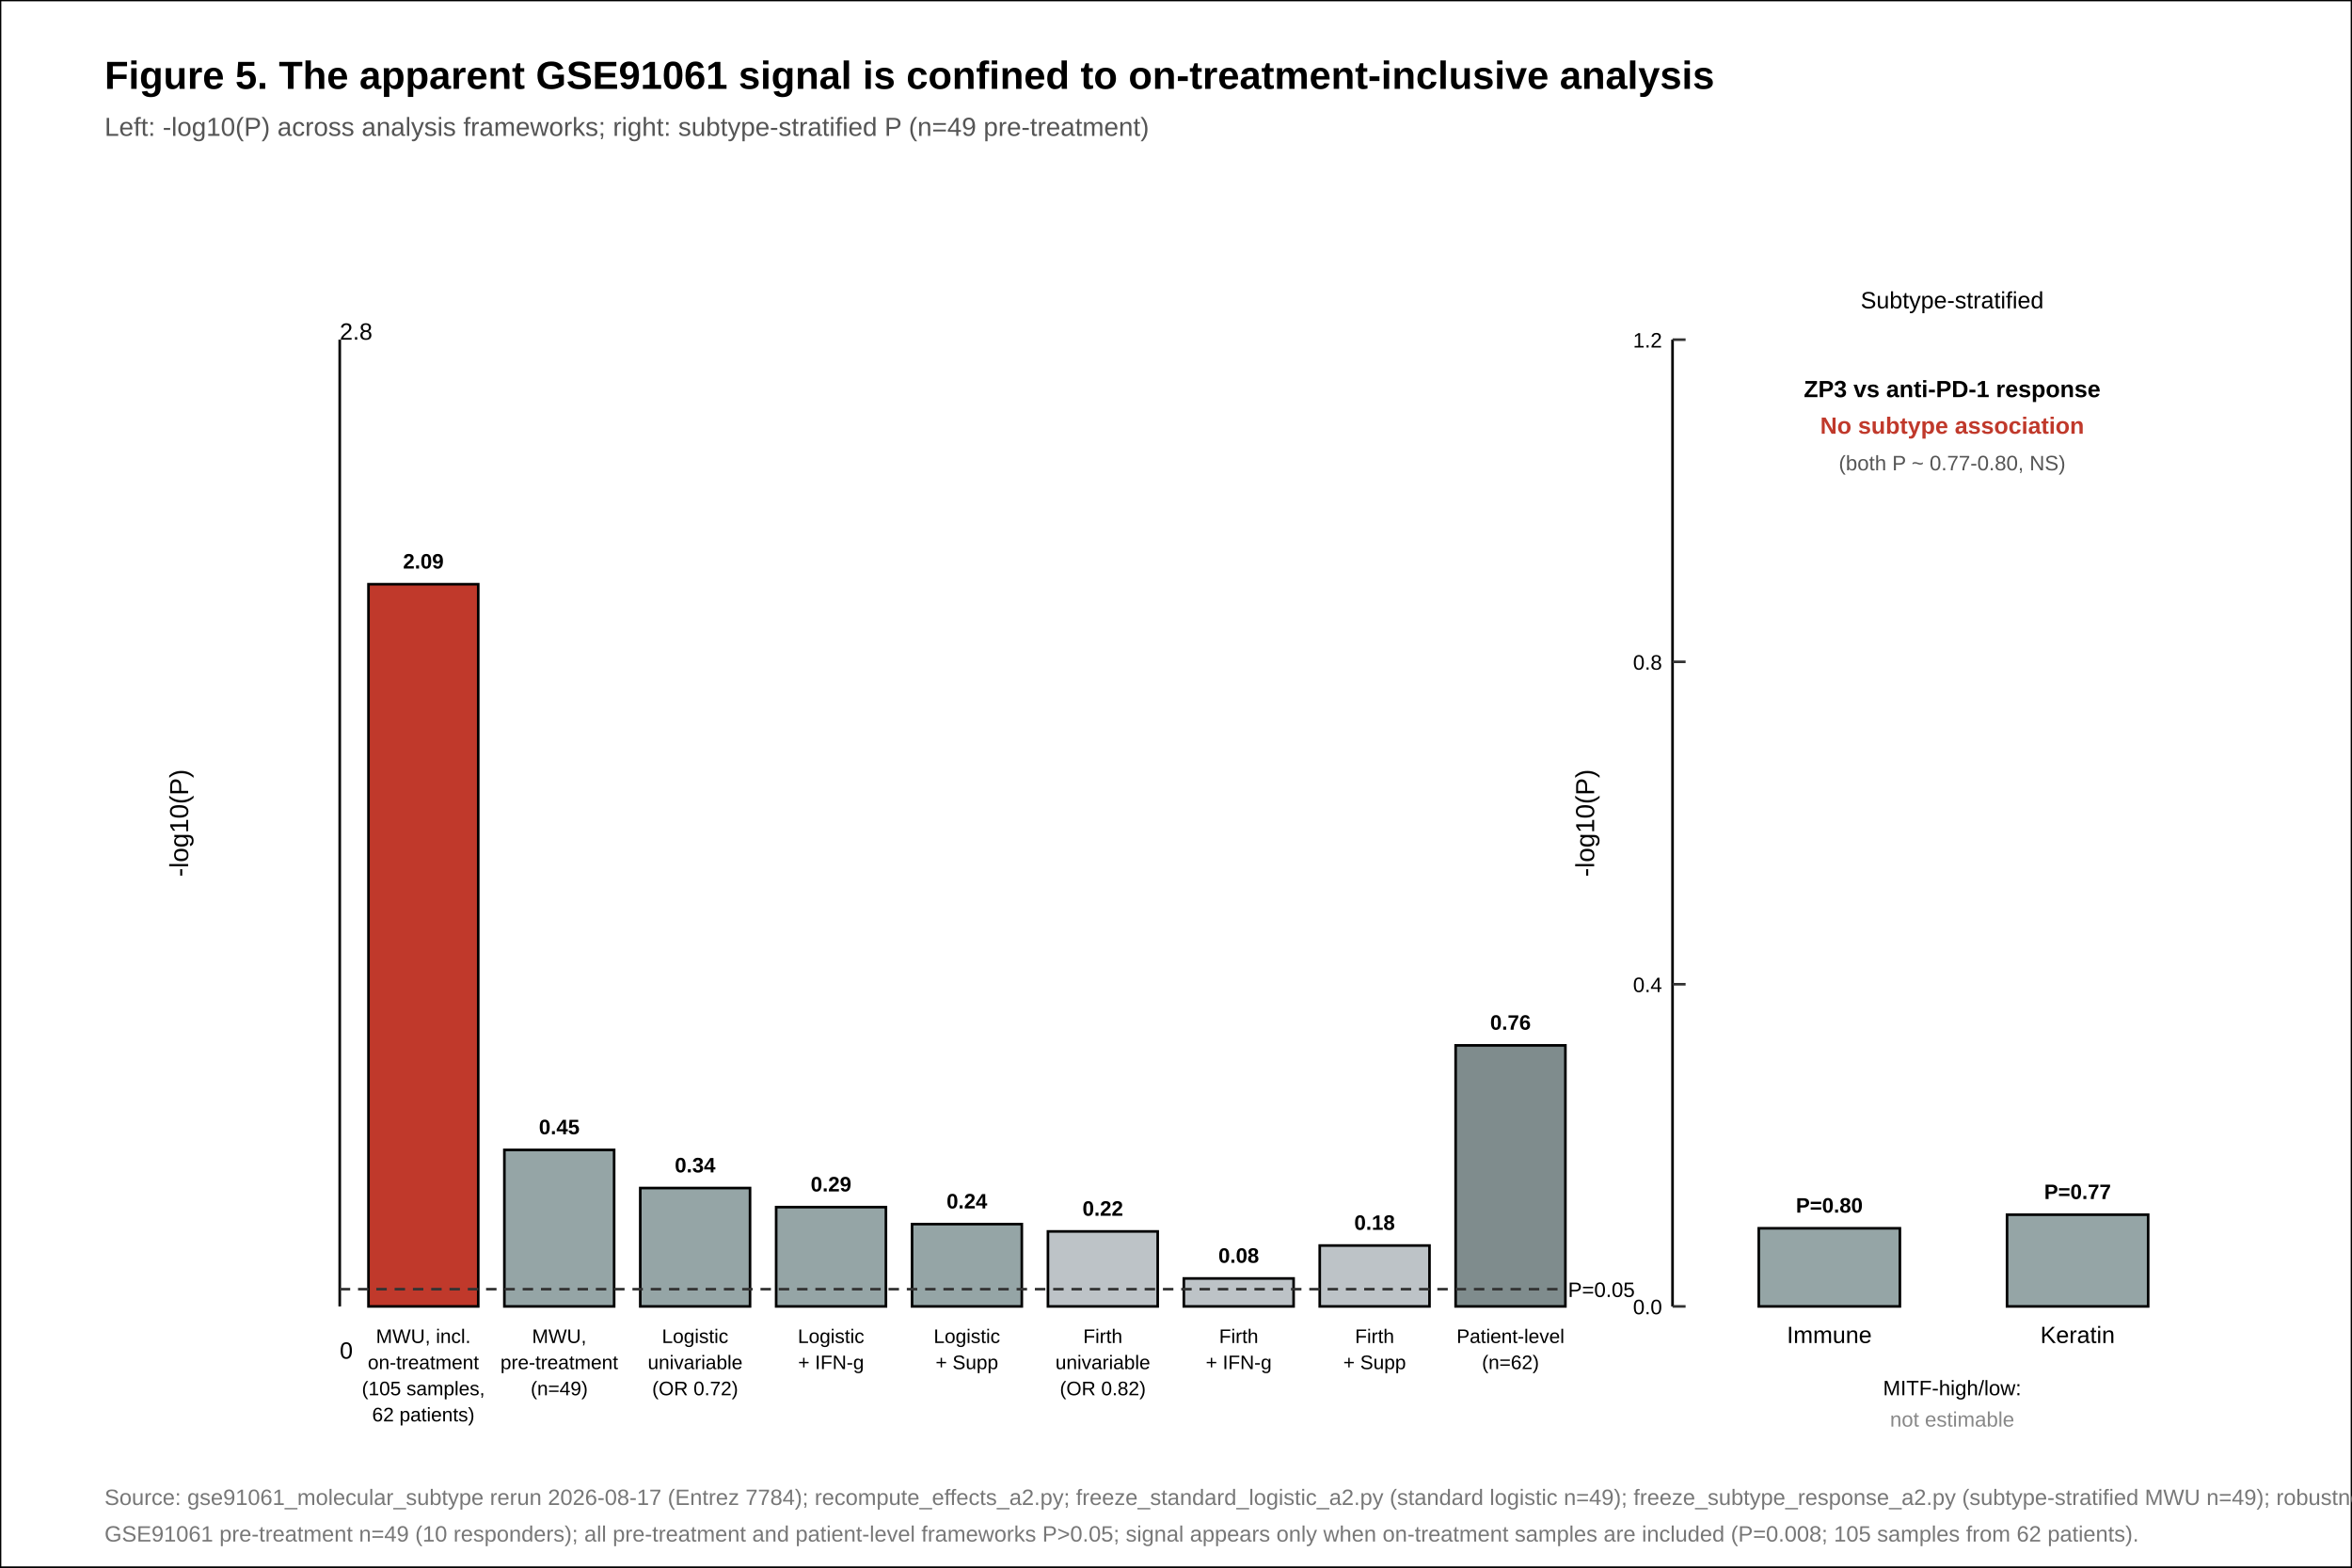
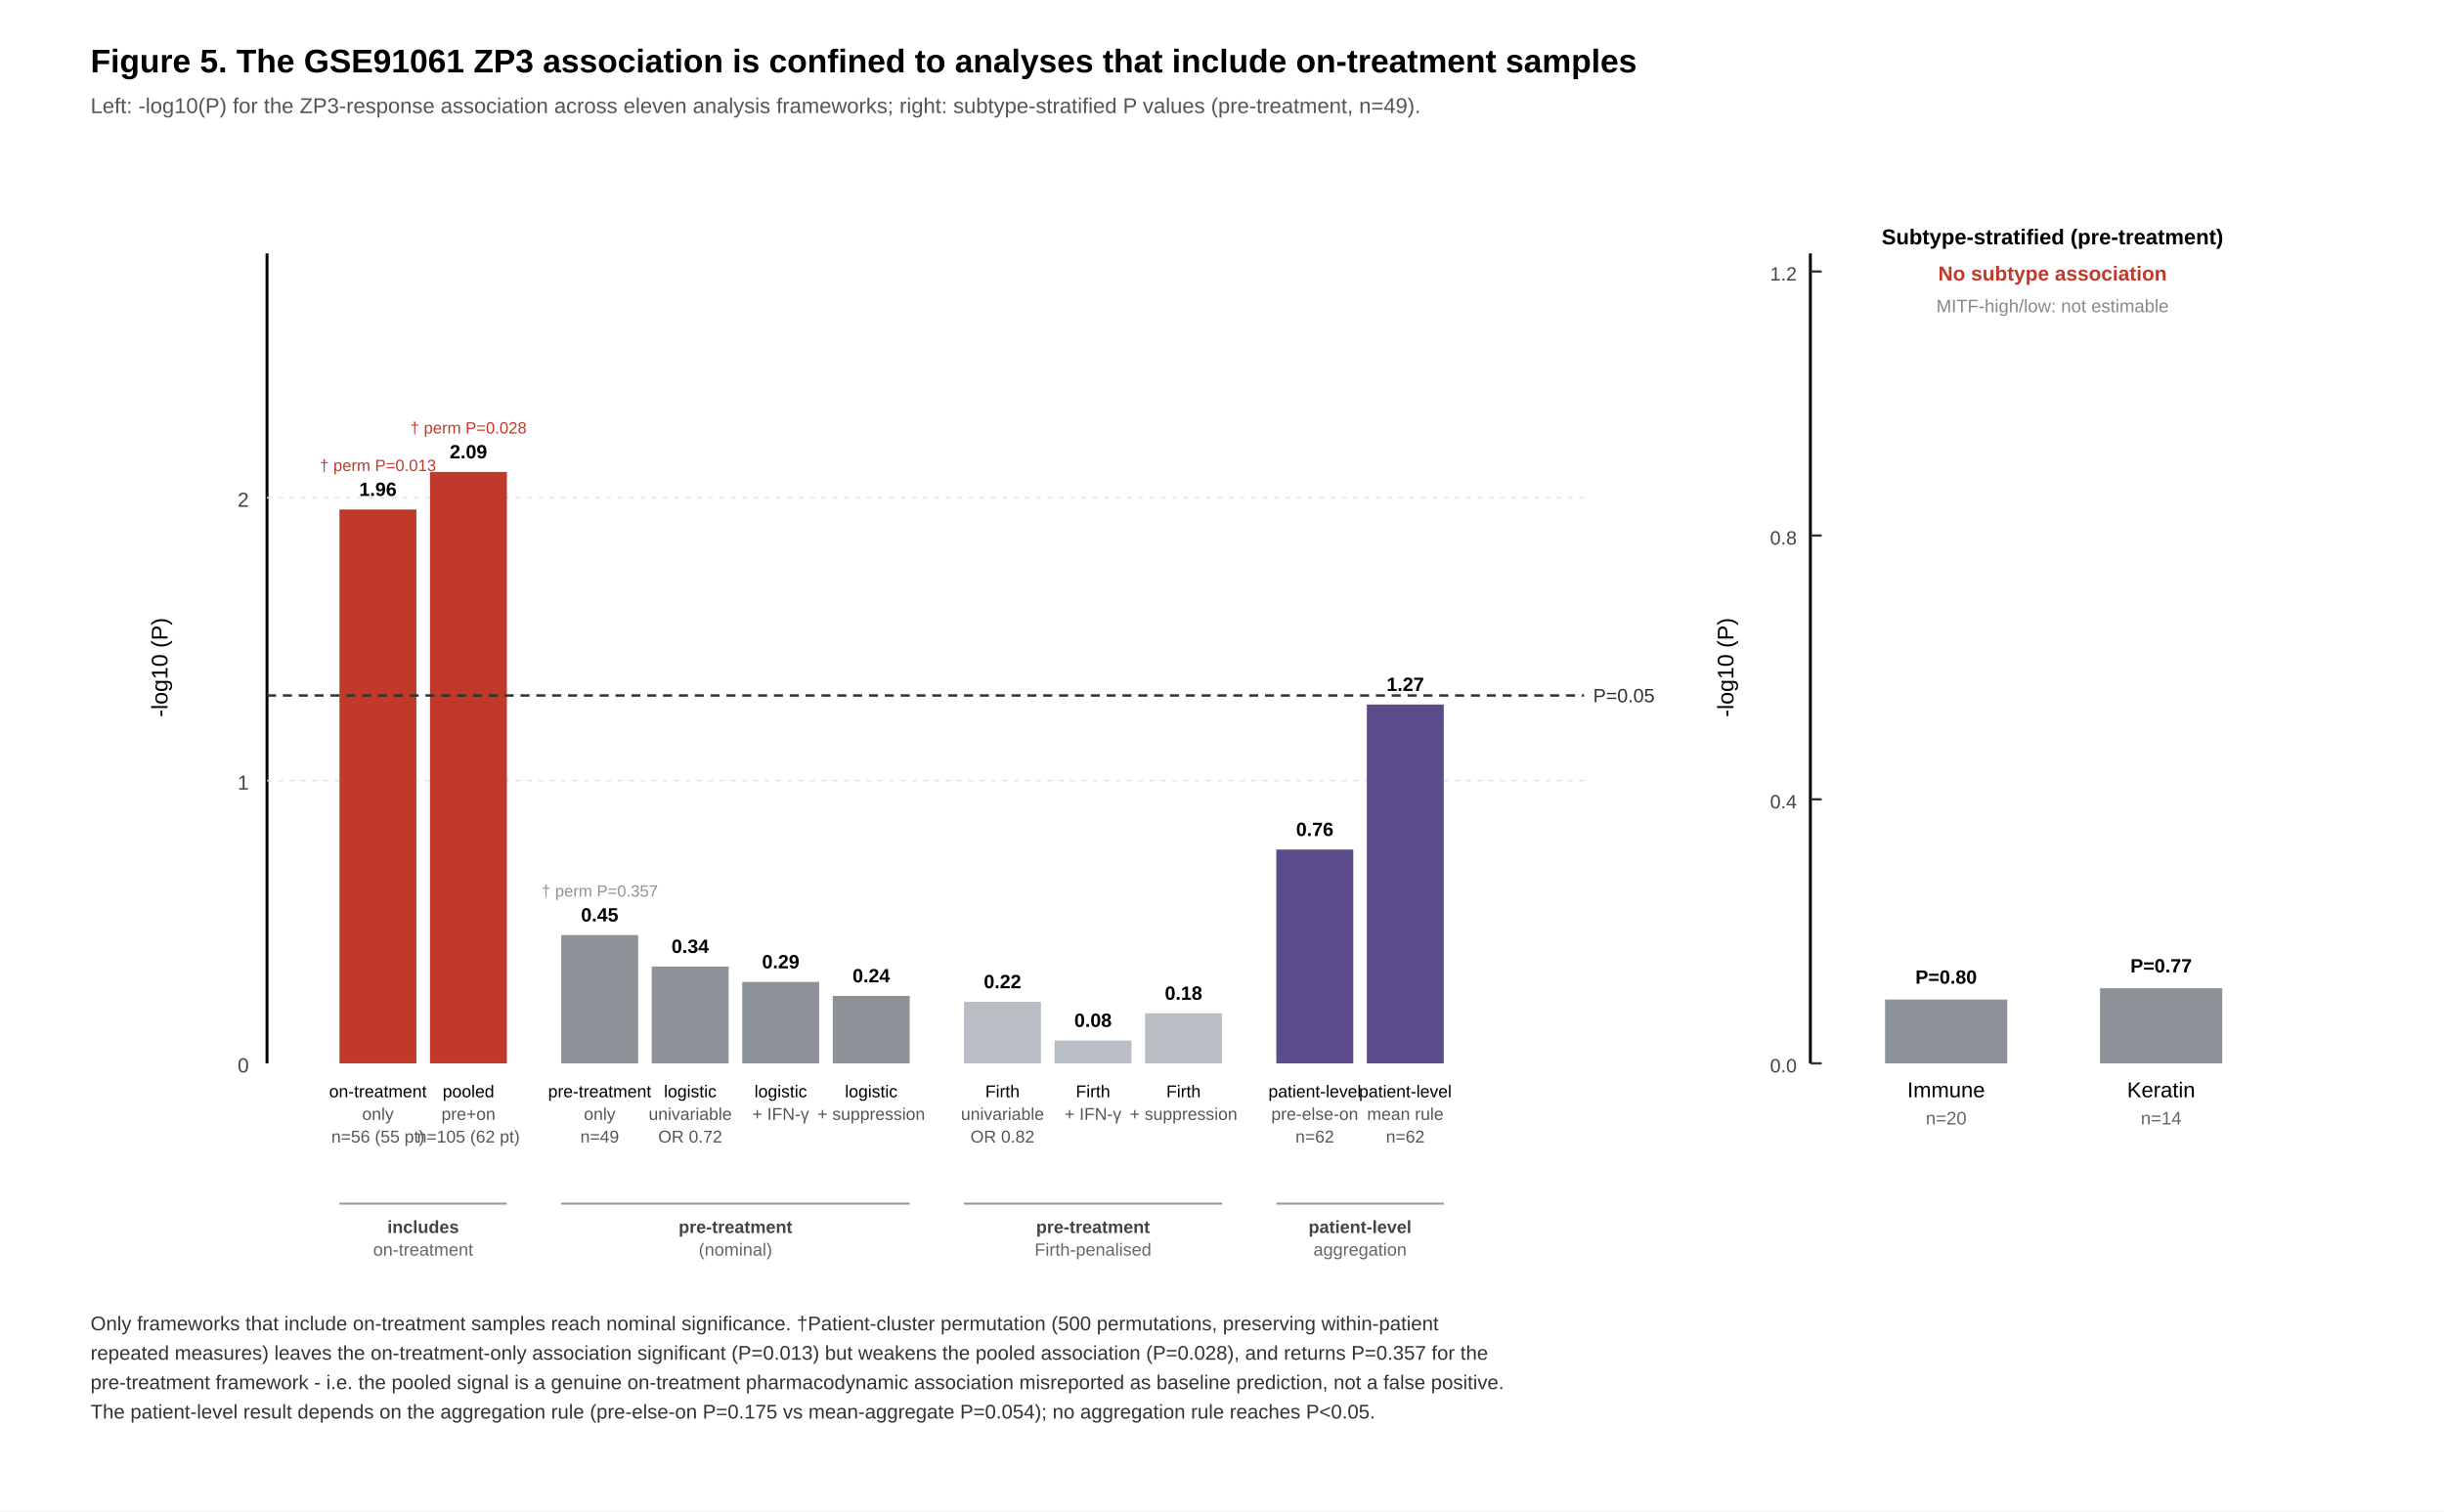
- <svg xmlns="http://www.w3.org/2000/svg" width="900" height="600" viewBox="0 0 900 600" font-family="Arial, Helvetica, sans-serif">
-   <rect x="0.0" y="0.0" width="900.0" height="600.0" fill="#ffffff" stroke="#000" stroke-width="1" />
-   <text x="40.0" y="34.0" font-size="15" text-anchor="start" fill="#000" font-weight="bold" font-family="Arial, Helvetica, sans-serif">Figure 5. The apparent GSE91061 signal is confined to on-treatment-inclusive analysis</text>
-   <text x="40.0" y="52.0" font-size="10" text-anchor="start" fill="#555" font-weight="normal" font-family="Arial, Helvetica, sans-serif">Left: -log10(P) across analysis frameworks; right: subtype-stratified P (n=49 pre-treatment)</text>
-   <line x1="130.0" y1="500.0" x2="130.0" y2="130.0" stroke="#000" stroke-width="1" />
-   <rect x="141.0" y="223.6" width="42.0" height="276.4" fill="#c0392b" stroke="#000" stroke-width="1" />
-   <text x="162.0" y="217.6" font-size="8" text-anchor="middle" fill="#000" font-weight="bold" font-family="Arial, Helvetica, sans-serif">2.09</text>
-   <text x="162.0" y="514.0" font-size="7.5" text-anchor="middle" fill="#000" font-weight="normal" font-family="Arial, Helvetica, sans-serif">MWU, incl.</text>
-   <text x="162.0" y="524.0" font-size="7.5" text-anchor="middle" fill="#000" font-weight="normal" font-family="Arial, Helvetica, sans-serif">on-treatment</text>
-   <text x="162.0" y="534.0" font-size="7.5" text-anchor="middle" fill="#000" font-weight="normal" font-family="Arial, Helvetica, sans-serif">(105 samples,</text>
-   <text x="162.0" y="544.0" font-size="7.5" text-anchor="middle" fill="#000" font-weight="normal" font-family="Arial, Helvetica, sans-serif">62 patients)</text>
-   <rect x="193.0" y="440.1" width="42.0" height="59.9" fill="#95a5a6" stroke="#000" stroke-width="1" />
-   <text x="214.0" y="434.1" font-size="8" text-anchor="middle" fill="#000" font-weight="bold" font-family="Arial, Helvetica, sans-serif">0.45</text>
-   <text x="214.0" y="514.0" font-size="7.5" text-anchor="middle" fill="#000" font-weight="normal" font-family="Arial, Helvetica, sans-serif">MWU,</text>
-   <text x="214.0" y="524.0" font-size="7.5" text-anchor="middle" fill="#000" font-weight="normal" font-family="Arial, Helvetica, sans-serif">pre-treatment</text>
-   <text x="214.0" y="534.0" font-size="7.5" text-anchor="middle" fill="#000" font-weight="normal" font-family="Arial, Helvetica, sans-serif">(n=49)</text>
-   <rect x="245.0" y="454.7" width="42.0" height="45.3" fill="#95a5a6" stroke="#000" stroke-width="1" />
-   <text x="266.0" y="448.7" font-size="8" text-anchor="middle" fill="#000" font-weight="bold" font-family="Arial, Helvetica, sans-serif">0.34</text>
-   <text x="266.0" y="514.0" font-size="7.5" text-anchor="middle" fill="#000" font-weight="normal" font-family="Arial, Helvetica, sans-serif">Logistic</text>
-   <text x="266.0" y="524.0" font-size="7.5" text-anchor="middle" fill="#000" font-weight="normal" font-family="Arial, Helvetica, sans-serif">univariable</text>
-   <text x="266.0" y="534.0" font-size="7.5" text-anchor="middle" fill="#000" font-weight="normal" font-family="Arial, Helvetica, sans-serif">(OR 0.72)</text>
-   <rect x="297.0" y="462.0" width="42.0" height="38.0" fill="#95a5a6" stroke="#000" stroke-width="1" />
-   <text x="318.0" y="456.0" font-size="8" text-anchor="middle" fill="#000" font-weight="bold" font-family="Arial, Helvetica, sans-serif">0.29</text>
-   <text x="318.0" y="514.0" font-size="7.5" text-anchor="middle" fill="#000" font-weight="normal" font-family="Arial, Helvetica, sans-serif">Logistic</text>
-   <text x="318.0" y="524.0" font-size="7.5" text-anchor="middle" fill="#000" font-weight="normal" font-family="Arial, Helvetica, sans-serif">+ IFN-g</text>
-   <rect x="349.0" y="468.5" width="42.0" height="31.5" fill="#95a5a6" stroke="#000" stroke-width="1" />
-   <text x="370.0" y="462.5" font-size="8" text-anchor="middle" fill="#000" font-weight="bold" font-family="Arial, Helvetica, sans-serif">0.24</text>
-   <text x="370.0" y="514.0" font-size="7.5" text-anchor="middle" fill="#000" font-weight="normal" font-family="Arial, Helvetica, sans-serif">Logistic</text>
-   <text x="370.0" y="524.0" font-size="7.5" text-anchor="middle" fill="#000" font-weight="normal" font-family="Arial, Helvetica, sans-serif">+ Supp</text>
-   <rect x="401.0" y="471.3" width="42.0" height="28.7" fill="#bdc3c7" stroke="#000" stroke-width="1" />
-   <text x="422.0" y="465.3" font-size="8" text-anchor="middle" fill="#000" font-weight="bold" font-family="Arial, Helvetica, sans-serif">0.22</text>
-   <text x="422.0" y="514.0" font-size="7.5" text-anchor="middle" fill="#000" font-weight="normal" font-family="Arial, Helvetica, sans-serif">Firth</text>
-   <text x="422.0" y="524.0" font-size="7.5" text-anchor="middle" fill="#000" font-weight="normal" font-family="Arial, Helvetica, sans-serif">univariable</text>
-   <text x="422.0" y="534.0" font-size="7.5" text-anchor="middle" fill="#000" font-weight="normal" font-family="Arial, Helvetica, sans-serif">(OR 0.82)</text>
-   <rect x="453.0" y="489.3" width="42.0" height="10.7" fill="#bdc3c7" stroke="#000" stroke-width="1" />
-   <text x="474.0" y="483.3" font-size="8" text-anchor="middle" fill="#000" font-weight="bold" font-family="Arial, Helvetica, sans-serif">0.08</text>
-   <text x="474.0" y="514.0" font-size="7.5" text-anchor="middle" fill="#000" font-weight="normal" font-family="Arial, Helvetica, sans-serif">Firth</text>
-   <text x="474.0" y="524.0" font-size="7.5" text-anchor="middle" fill="#000" font-weight="normal" font-family="Arial, Helvetica, sans-serif">+ IFN-g</text>
-   <rect x="505.0" y="476.7" width="42.0" height="23.3" fill="#bdc3c7" stroke="#000" stroke-width="1" />
-   <text x="526.0" y="470.7" font-size="8" text-anchor="middle" fill="#000" font-weight="bold" font-family="Arial, Helvetica, sans-serif">0.18</text>
-   <text x="526.0" y="514.0" font-size="7.5" text-anchor="middle" fill="#000" font-weight="normal" font-family="Arial, Helvetica, sans-serif">Firth</text>
-   <text x="526.0" y="524.0" font-size="7.5" text-anchor="middle" fill="#000" font-weight="normal" font-family="Arial, Helvetica, sans-serif">+ Supp</text>
-   <rect x="557.0" y="400.1" width="42.0" height="99.9" fill="#7f8c8d" stroke="#000" stroke-width="1" />
-   <text x="578.0" y="394.1" font-size="8" text-anchor="middle" fill="#000" font-weight="bold" font-family="Arial, Helvetica, sans-serif">0.76</text>
-   <text x="578.0" y="514.0" font-size="7.5" text-anchor="middle" fill="#000" font-weight="normal" font-family="Arial, Helvetica, sans-serif">Patient-level</text>
-   <text x="578.0" y="524.0" font-size="7.5" text-anchor="middle" fill="#000" font-weight="normal" font-family="Arial, Helvetica, sans-serif">(n=62)</text>
-   <line x1="130.0" y1="493.4" x2="596.0" y2="493.4" stroke="#333" stroke-width="1" stroke-dasharray="4,3" />
-   <text x="600.0" y="496.4" font-size="8" text-anchor="start" fill="#000" font-weight="normal" font-family="Arial, Helvetica, sans-serif">P=0.05</text>
-   <text x="130.0" y="520.0" font-size="9" text-anchor="start" fill="#000" font-weight="normal" font-family="Arial, Helvetica, sans-serif">0</text>
-   <text x="130.0" y="130.0" font-size="9" text-anchor="start" fill="#000" font-weight="normal" font-family="Arial, Helvetica, sans-serif">2.8</text>
-   <text x="72.0" y="315.0" font-size="10" text-anchor="middle" fill="#000" font-weight="normal" font-family="Arial, Helvetica, sans-serif" transform="rotate(-90 72 315.0)">-log10(P)</text>
-   <line x1="640.0" y1="500.0" x2="640.0" y2="130.0" stroke="#000" stroke-width="1" />
-   <rect x="673.0" y="470.1" width="54.0" height="29.9" fill="#95a5a6" stroke="#000" stroke-width="1" />
-   <text x="700.0" y="464.1" font-size="8" text-anchor="middle" fill="#000" font-weight="bold" font-family="Arial, Helvetica, sans-serif">P=0.80</text>
-   <text x="700.0" y="514.0" font-size="9" text-anchor="middle" fill="#000" font-weight="normal" font-family="Arial, Helvetica, sans-serif">Immune</text>
-   <rect x="768.0" y="464.9" width="54.0" height="35.1" fill="#95a5a6" stroke="#000" stroke-width="1" />
-   <text x="795.0" y="458.9" font-size="8" text-anchor="middle" fill="#000" font-weight="bold" font-family="Arial, Helvetica, sans-serif">P=0.77</text>
-   <text x="795.0" y="514.0" font-size="9" text-anchor="middle" fill="#000" font-weight="normal" font-family="Arial, Helvetica, sans-serif">Keratin</text>
-   <text x="747.0" y="152.0" font-size="9" text-anchor="middle" fill="#000" font-weight="bold" font-family="Arial, Helvetica, sans-serif">ZP3 vs anti-PD-1 response</text>
-   <text x="747.0" y="166.0" font-size="9" text-anchor="middle" fill="#c0392b" font-weight="bold" font-family="Arial, Helvetica, sans-serif">No subtype association</text>
-   <text x="747.0" y="180.0" font-size="8" text-anchor="middle" fill="#555" font-weight="normal" font-family="Arial, Helvetica, sans-serif">(both P ~ 0.77-0.80, NS)</text>
-   <text x="747.0" y="534.0" font-size="8" text-anchor="middle" fill="#000" font-weight="normal" font-family="Arial, Helvetica, sans-serif">MITF-high/low:</text>
-   <text x="747.0" y="546.0" font-size="8" text-anchor="middle" fill="#888" font-weight="normal" font-family="Arial, Helvetica, sans-serif">not estimable</text>
-   <line x1="640.0" y1="500.0" x2="645.0" y2="500.0" stroke="#333" stroke-width="1" />
-   <text x="636.0" y="503.0" font-size="8" text-anchor="end" fill="#000" font-weight="normal" font-family="Arial, Helvetica, sans-serif">0.0</text>
-   <line x1="640.0" y1="376.7" x2="645.0" y2="376.7" stroke="#333" stroke-width="1" />
-   <text x="636.0" y="379.7" font-size="8" text-anchor="end" fill="#000" font-weight="normal" font-family="Arial, Helvetica, sans-serif">0.4</text>
-   <line x1="640.0" y1="253.3" x2="645.0" y2="253.3" stroke="#333" stroke-width="1" />
-   <text x="636.0" y="256.3" font-size="8" text-anchor="end" fill="#000" font-weight="normal" font-family="Arial, Helvetica, sans-serif">0.8</text>
-   <line x1="640.0" y1="130.0" x2="645.0" y2="130.0" stroke="#333" stroke-width="1" />
-   <text x="636.0" y="133.0" font-size="8" text-anchor="end" fill="#000" font-weight="normal" font-family="Arial, Helvetica, sans-serif">1.2</text>
-   <text x="610.0" y="315.0" font-size="10" text-anchor="middle" fill="#000" font-weight="normal" font-family="Arial, Helvetica, sans-serif" transform="rotate(-90 610 315.0)">-log10(P)</text>
-   <text x="747.0" y="118.0" font-size="9" text-anchor="middle" fill="#000" font-weight="normal" font-family="Arial, Helvetica, sans-serif">Subtype-stratified</text>
-   <text x="40.0" y="576.0" font-size="8.5" text-anchor="start" fill="#777" font-weight="normal" font-family="Arial, Helvetica, sans-serif">Source: gse91061_molecular_subtype rerun 2026-08-17 (Entrez 7784); recompute_effects_a2.py; freeze_standard_logistic_a2.py (standard logistic n=49); freeze_subtype_response_a2.py (subtype-stratified MWU n=49); robustness_ci_a2.py (Firth + patient-level) 2026-08-17</text>
-   <text x="40.0" y="590.0" font-size="8.5" text-anchor="start" fill="#777" font-weight="normal" font-family="Arial, Helvetica, sans-serif">GSE91061 pre-treatment n=49 (10 responders); all pre-treatment and patient-level frameworks P&gt;0.05; signal appears only when on-treatment samples are included (P=0.008; 105 samples from 62 patients).</text>
+ <svg xmlns="http://www.w3.org/2000/svg" width="1080" height="668" viewBox="0 0 1080 668" font-family="Arial, Helvetica, sans-serif">
+   <rect x="0.0" y="0.0" width="1080.0" height="668.0" fill="#ffffff" stroke="none" stroke-width="0" />
+   <text x="40.0" y="32.0" font-size="14.5" text-anchor="start" fill="#000" font-weight="bold" font-family="Arial, Helvetica, sans-serif">Figure 5. The GSE91061 ZP3 association is confined to analyses that include on-treatment samples</text>
+   <text x="40.0" y="50.0" font-size="9.5" text-anchor="start" fill="#555" font-weight="normal" font-family="Arial, Helvetica, sans-serif">Left: -log10(P) for the ZP3-response association across eleven analysis frameworks; right: subtype-stratified P values (pre-treatment, n=49).</text>
+   <line x1="118.0" y1="470.0" x2="118.0" y2="112.0" stroke="#000" stroke-width="1.3" />
+   <text x="110.0" y="474.0" font-size="9" text-anchor="end" fill="#444" font-weight="normal" font-family="Arial, Helvetica, sans-serif">0</text>
+   <line x1="118.0" y1="345.0" x2="700.0" y2="345.0" stroke="#e4e4e4" stroke-width="0.7" stroke-dasharray="2 3" />
+   <text x="110.0" y="349.0" font-size="9" text-anchor="end" fill="#444" font-weight="normal" font-family="Arial, Helvetica, sans-serif">1</text>
+   <line x1="118.0" y1="220.0" x2="700.0" y2="220.0" stroke="#e4e4e4" stroke-width="0.7" stroke-dasharray="2 3" />
+   <text x="110.0" y="224.0" font-size="9" text-anchor="end" fill="#444" font-weight="normal" font-family="Arial, Helvetica, sans-serif">2</text>
+   <text x="74.0" y="295.0" font-size="10" text-anchor="middle" fill="#000" font-weight="normal" transform="rotate(-90 74 295.0)" font-family="Arial, Helvetica, sans-serif">-log10 (P)</text>
+   <rect x="150.0" y="225.2" width="34.0" height="244.8" fill="#c0392b" stroke="none" stroke-width="0" />
+   <text x="167.0" y="219.2" font-size="8.5" text-anchor="middle" fill="#000" font-weight="bold" font-family="Arial, Helvetica, sans-serif">1.96</text>
+   <text x="167.0" y="485.0" font-size="7.6" text-anchor="middle" fill="#000" font-weight="normal" font-family="Arial, Helvetica, sans-serif">on-treatment</text>
+   <text x="167.0" y="495.0" font-size="7.6" text-anchor="middle" fill="#555" font-weight="normal" font-family="Arial, Helvetica, sans-serif">only</text>
+   <text x="167.0" y="505.0" font-size="7.6" text-anchor="middle" fill="#555" font-weight="normal" font-family="Arial, Helvetica, sans-serif">n=56 (55 pt)</text>
+   <text x="167.0" y="208.2" font-size="7.2" text-anchor="middle" fill="#c0392b" font-weight="normal" font-family="Arial, Helvetica, sans-serif">† perm P=0.013</text>
+   <rect x="190.0" y="208.6" width="34.0" height="261.4" fill="#c0392b" stroke="none" stroke-width="0" />
+   <text x="207.0" y="202.6" font-size="8.5" text-anchor="middle" fill="#000" font-weight="bold" font-family="Arial, Helvetica, sans-serif">2.09</text>
+   <text x="207.0" y="485.0" font-size="7.6" text-anchor="middle" fill="#000" font-weight="normal" font-family="Arial, Helvetica, sans-serif">pooled</text>
+   <text x="207.0" y="495.0" font-size="7.6" text-anchor="middle" fill="#555" font-weight="normal" font-family="Arial, Helvetica, sans-serif">pre+on</text>
+   <text x="207.0" y="505.0" font-size="7.6" text-anchor="middle" fill="#555" font-weight="normal" font-family="Arial, Helvetica, sans-serif">n=105 (62 pt)</text>
+   <text x="207.0" y="191.6" font-size="7.2" text-anchor="middle" fill="#c0392b" font-weight="normal" font-family="Arial, Helvetica, sans-serif">† perm P=0.028</text>
+   <rect x="248.0" y="413.3" width="34.0" height="56.7" fill="#8d9298" stroke="none" stroke-width="0" />
+   <text x="265.0" y="407.3" font-size="8.5" text-anchor="middle" fill="#000" font-weight="bold" font-family="Arial, Helvetica, sans-serif">0.45</text>
+   <text x="265.0" y="485.0" font-size="7.6" text-anchor="middle" fill="#000" font-weight="normal" font-family="Arial, Helvetica, sans-serif">pre-treatment</text>
+   <text x="265.0" y="495.0" font-size="7.6" text-anchor="middle" fill="#555" font-weight="normal" font-family="Arial, Helvetica, sans-serif">only</text>
+   <text x="265.0" y="505.0" font-size="7.6" text-anchor="middle" fill="#555" font-weight="normal" font-family="Arial, Helvetica, sans-serif">n=49</text>
+   <text x="265.0" y="396.3" font-size="7.2" text-anchor="middle" fill="#8d9298" font-weight="normal" font-family="Arial, Helvetica, sans-serif">† perm P=0.357</text>
+   <rect x="288.0" y="427.2" width="34.0" height="42.8" fill="#8d9298" stroke="none" stroke-width="0" />
+   <text x="305.0" y="421.2" font-size="8.5" text-anchor="middle" fill="#000" font-weight="bold" font-family="Arial, Helvetica, sans-serif">0.34</text>
+   <text x="305.0" y="485.0" font-size="7.6" text-anchor="middle" fill="#000" font-weight="normal" font-family="Arial, Helvetica, sans-serif">logistic</text>
+   <text x="305.0" y="495.0" font-size="7.6" text-anchor="middle" fill="#555" font-weight="normal" font-family="Arial, Helvetica, sans-serif">univariable</text>
+   <text x="305.0" y="505.0" font-size="7.6" text-anchor="middle" fill="#555" font-weight="normal" font-family="Arial, Helvetica, sans-serif">OR 0.72</text>
+   <rect x="328.0" y="434.0" width="34.0" height="36.0" fill="#8d9298" stroke="none" stroke-width="0" />
+   <text x="345.0" y="428.0" font-size="8.5" text-anchor="middle" fill="#000" font-weight="bold" font-family="Arial, Helvetica, sans-serif">0.29</text>
+   <text x="345.0" y="485.0" font-size="7.6" text-anchor="middle" fill="#000" font-weight="normal" font-family="Arial, Helvetica, sans-serif">logistic</text>
+   <text x="345.0" y="495.0" font-size="7.6" text-anchor="middle" fill="#555" font-weight="normal" font-family="Arial, Helvetica, sans-serif">+ IFN-γ</text>
+   <text x="345.0" y="505.0" font-size="7.6" text-anchor="middle" fill="#555" font-weight="normal" font-family="Arial, Helvetica, sans-serif" />
+   <rect x="368.0" y="440.2" width="34.0" height="29.8" fill="#8d9298" stroke="none" stroke-width="0" />
+   <text x="385.0" y="434.2" font-size="8.5" text-anchor="middle" fill="#000" font-weight="bold" font-family="Arial, Helvetica, sans-serif">0.24</text>
+   <text x="385.0" y="485.0" font-size="7.6" text-anchor="middle" fill="#000" font-weight="normal" font-family="Arial, Helvetica, sans-serif">logistic</text>
+   <text x="385.0" y="495.0" font-size="7.6" text-anchor="middle" fill="#555" font-weight="normal" font-family="Arial, Helvetica, sans-serif">+ suppression</text>
+   <text x="385.0" y="505.0" font-size="7.6" text-anchor="middle" fill="#555" font-weight="normal" font-family="Arial, Helvetica, sans-serif" />
+   <rect x="426.0" y="442.8" width="34.0" height="27.2" fill="#b9bec4" stroke="none" stroke-width="0" />
+   <text x="443.0" y="436.8" font-size="8.5" text-anchor="middle" fill="#000" font-weight="bold" font-family="Arial, Helvetica, sans-serif">0.22</text>
+   <text x="443.0" y="485.0" font-size="7.6" text-anchor="middle" fill="#000" font-weight="normal" font-family="Arial, Helvetica, sans-serif">Firth</text>
+   <text x="443.0" y="495.0" font-size="7.6" text-anchor="middle" fill="#555" font-weight="normal" font-family="Arial, Helvetica, sans-serif">univariable</text>
+   <text x="443.0" y="505.0" font-size="7.6" text-anchor="middle" fill="#555" font-weight="normal" font-family="Arial, Helvetica, sans-serif">OR 0.82</text>
+   <rect x="466.0" y="459.9" width="34.0" height="10.1" fill="#b9bec4" stroke="none" stroke-width="0" />
+   <text x="483.0" y="453.9" font-size="8.5" text-anchor="middle" fill="#000" font-weight="bold" font-family="Arial, Helvetica, sans-serif">0.08</text>
+   <text x="483.0" y="485.0" font-size="7.6" text-anchor="middle" fill="#000" font-weight="normal" font-family="Arial, Helvetica, sans-serif">Firth</text>
+   <text x="483.0" y="495.0" font-size="7.6" text-anchor="middle" fill="#555" font-weight="normal" font-family="Arial, Helvetica, sans-serif">+ IFN-γ</text>
+   <text x="483.0" y="505.0" font-size="7.6" text-anchor="middle" fill="#555" font-weight="normal" font-family="Arial, Helvetica, sans-serif" />
+   <rect x="506.0" y="447.9" width="34.0" height="22.1" fill="#b9bec4" stroke="none" stroke-width="0" />
+   <text x="523.0" y="441.9" font-size="8.5" text-anchor="middle" fill="#000" font-weight="bold" font-family="Arial, Helvetica, sans-serif">0.18</text>
+   <text x="523.0" y="485.0" font-size="7.6" text-anchor="middle" fill="#000" font-weight="normal" font-family="Arial, Helvetica, sans-serif">Firth</text>
+   <text x="523.0" y="495.0" font-size="7.6" text-anchor="middle" fill="#555" font-weight="normal" font-family="Arial, Helvetica, sans-serif">+ suppression</text>
+   <text x="523.0" y="505.0" font-size="7.6" text-anchor="middle" fill="#555" font-weight="normal" font-family="Arial, Helvetica, sans-serif" />
+   <rect x="564.0" y="375.5" width="34.0" height="94.5" fill="#5b4b8a" stroke="none" stroke-width="0" />
+   <text x="581.0" y="369.5" font-size="8.5" text-anchor="middle" fill="#000" font-weight="bold" font-family="Arial, Helvetica, sans-serif">0.76</text>
+   <text x="581.0" y="485.0" font-size="7.6" text-anchor="middle" fill="#000" font-weight="normal" font-family="Arial, Helvetica, sans-serif">patient-level</text>
+   <text x="581.0" y="495.0" font-size="7.6" text-anchor="middle" fill="#555" font-weight="normal" font-family="Arial, Helvetica, sans-serif">pre-else-on</text>
+   <text x="581.0" y="505.0" font-size="7.6" text-anchor="middle" fill="#555" font-weight="normal" font-family="Arial, Helvetica, sans-serif">n=62</text>
+   <rect x="604.0" y="311.4" width="34.0" height="158.6" fill="#5b4b8a" stroke="none" stroke-width="0" />
+   <text x="621.0" y="305.4" font-size="8.5" text-anchor="middle" fill="#000" font-weight="bold" font-family="Arial, Helvetica, sans-serif">1.27</text>
+   <text x="621.0" y="485.0" font-size="7.6" text-anchor="middle" fill="#000" font-weight="normal" font-family="Arial, Helvetica, sans-serif">patient-level</text>
+   <text x="621.0" y="495.0" font-size="7.6" text-anchor="middle" fill="#555" font-weight="normal" font-family="Arial, Helvetica, sans-serif">mean rule</text>
+   <text x="621.0" y="505.0" font-size="7.6" text-anchor="middle" fill="#555" font-weight="normal" font-family="Arial, Helvetica, sans-serif">n=62</text>
+   <line x1="118.0" y1="307.4" x2="700.0" y2="307.4" stroke="#333" stroke-width="1.1" stroke-dasharray="4,3" />
+   <text x="704.0" y="310.4" font-size="8.5" text-anchor="start" fill="#333" font-weight="normal" font-family="Arial, Helvetica, sans-serif">P=0.05</text>
+   <line x1="150.0" y1="532.0" x2="224.0" y2="532.0" stroke="#999" stroke-width="0.9" />
+   <text x="187.0" y="545.0" font-size="7.8" text-anchor="middle" fill="#444" font-weight="bold" font-family="Arial, Helvetica, sans-serif">includes</text>
+   <text x="187.0" y="555.0" font-size="7.8" text-anchor="middle" fill="#666" font-weight="normal" font-family="Arial, Helvetica, sans-serif">on-treatment</text>
+   <line x1="248.0" y1="532.0" x2="402.0" y2="532.0" stroke="#999" stroke-width="0.9" />
+   <text x="325.0" y="545.0" font-size="7.8" text-anchor="middle" fill="#444" font-weight="bold" font-family="Arial, Helvetica, sans-serif">pre-treatment</text>
+   <text x="325.0" y="555.0" font-size="7.8" text-anchor="middle" fill="#666" font-weight="normal" font-family="Arial, Helvetica, sans-serif">(nominal)</text>
+   <line x1="426.0" y1="532.0" x2="540.0" y2="532.0" stroke="#999" stroke-width="0.9" />
+   <text x="483.0" y="545.0" font-size="7.8" text-anchor="middle" fill="#444" font-weight="bold" font-family="Arial, Helvetica, sans-serif">pre-treatment</text>
+   <text x="483.0" y="555.0" font-size="7.8" text-anchor="middle" fill="#666" font-weight="normal" font-family="Arial, Helvetica, sans-serif">Firth-penalised</text>
+   <line x1="564.0" y1="532.0" x2="638.0" y2="532.0" stroke="#999" stroke-width="0.9" />
+   <text x="601.0" y="545.0" font-size="7.8" text-anchor="middle" fill="#444" font-weight="bold" font-family="Arial, Helvetica, sans-serif">patient-level</text>
+   <text x="601.0" y="555.0" font-size="7.8" text-anchor="middle" fill="#666" font-weight="normal" font-family="Arial, Helvetica, sans-serif">aggregation</text>
+   <line x1="800.0" y1="470.0" x2="800.0" y2="112.0" stroke="#000" stroke-width="1.3" />
+   <line x1="800.0" y1="470.0" x2="805.0" y2="470.0" stroke="#333" stroke-width="1" />
+   <text x="794.0" y="474.0" font-size="8.5" text-anchor="end" fill="#444" font-weight="normal" font-family="Arial, Helvetica, sans-serif">0.0</text>
+   <line x1="800.0" y1="353.3" x2="805.0" y2="353.3" stroke="#333" stroke-width="1" />
+   <text x="794.0" y="357.3" font-size="8.5" text-anchor="end" fill="#444" font-weight="normal" font-family="Arial, Helvetica, sans-serif">0.4</text>
+   <line x1="800.0" y1="236.7" x2="805.0" y2="236.7" stroke="#333" stroke-width="1" />
+   <text x="794.0" y="240.7" font-size="8.5" text-anchor="end" fill="#444" font-weight="normal" font-family="Arial, Helvetica, sans-serif">0.8</text>
+   <line x1="800.0" y1="120.0" x2="805.0" y2="120.0" stroke="#333" stroke-width="1" />
+   <text x="794.0" y="124.0" font-size="8.5" text-anchor="end" fill="#444" font-weight="normal" font-family="Arial, Helvetica, sans-serif">1.2</text>
+   <text x="766.0" y="295.0" font-size="10" text-anchor="middle" fill="#000" font-weight="normal" transform="rotate(-90 766 295.0)" font-family="Arial, Helvetica, sans-serif">-log10 (P)</text>
+   <rect x="833.0" y="441.8" width="54.0" height="28.2" fill="#8d9298" stroke="none" stroke-width="0" />
+   <text x="860.0" y="434.8" font-size="8.5" text-anchor="middle" fill="#000" font-weight="bold" font-family="Arial, Helvetica, sans-serif">P=0.80</text>
+   <text x="860.0" y="485.0" font-size="9.5" text-anchor="middle" fill="#000" font-weight="normal" font-family="Arial, Helvetica, sans-serif">Immune</text>
+   <text x="860.0" y="497.0" font-size="8" text-anchor="middle" fill="#666" font-weight="normal" font-family="Arial, Helvetica, sans-serif">n=20</text>
+   <rect x="928.0" y="436.8" width="54.0" height="33.2" fill="#8d9298" stroke="none" stroke-width="0" />
+   <text x="955.0" y="429.8" font-size="8.5" text-anchor="middle" fill="#000" font-weight="bold" font-family="Arial, Helvetica, sans-serif">P=0.77</text>
+   <text x="955.0" y="485.0" font-size="9.5" text-anchor="middle" fill="#000" font-weight="normal" font-family="Arial, Helvetica, sans-serif">Keratin</text>
+   <text x="955.0" y="497.0" font-size="8" text-anchor="middle" fill="#666" font-weight="normal" font-family="Arial, Helvetica, sans-serif">n=14</text>
+   <text x="907.0" y="108.0" font-size="9.5" text-anchor="middle" fill="#000" font-weight="bold" font-family="Arial, Helvetica, sans-serif">Subtype-stratified (pre-treatment)</text>
+   <text x="907.0" y="124.0" font-size="9" text-anchor="middle" fill="#c0392b" font-weight="bold" font-family="Arial, Helvetica, sans-serif">No subtype association</text>
+   <text x="907.0" y="138.0" font-size="8" text-anchor="middle" fill="#888" font-weight="normal" font-family="Arial, Helvetica, sans-serif">MITF-high/low: not estimable</text>
+   <text x="40.0" y="588.0" font-size="8.8" text-anchor="start" fill="#333" font-weight="normal" font-family="Arial, Helvetica, sans-serif">Only frameworks that include on-treatment samples reach nominal significance. †Patient-cluster permutation (500 permutations, preserving within-patient</text>
+   <text x="40.0" y="601.0" font-size="8.8" text-anchor="start" fill="#333" font-weight="normal" font-family="Arial, Helvetica, sans-serif">repeated measures) leaves the on-treatment-only association significant (P=0.013) but weakens the pooled association (P=0.028), and returns P=0.357 for the</text>
+   <text x="40.0" y="614.0" font-size="8.8" text-anchor="start" fill="#333" font-weight="normal" font-family="Arial, Helvetica, sans-serif">pre-treatment framework - i.e. the pooled signal is a genuine on-treatment pharmacodynamic association misreported as baseline prediction, not a false positive.</text>
+   <text x="40.0" y="627.0" font-size="8.8" text-anchor="start" fill="#333" font-weight="normal" font-family="Arial, Helvetica, sans-serif">The patient-level result depends on the aggregation rule (pre-else-on P=0.175 vs mean-aggregate P=0.054); no aggregation rule reaches P&lt;0.05.</text>
</svg>
